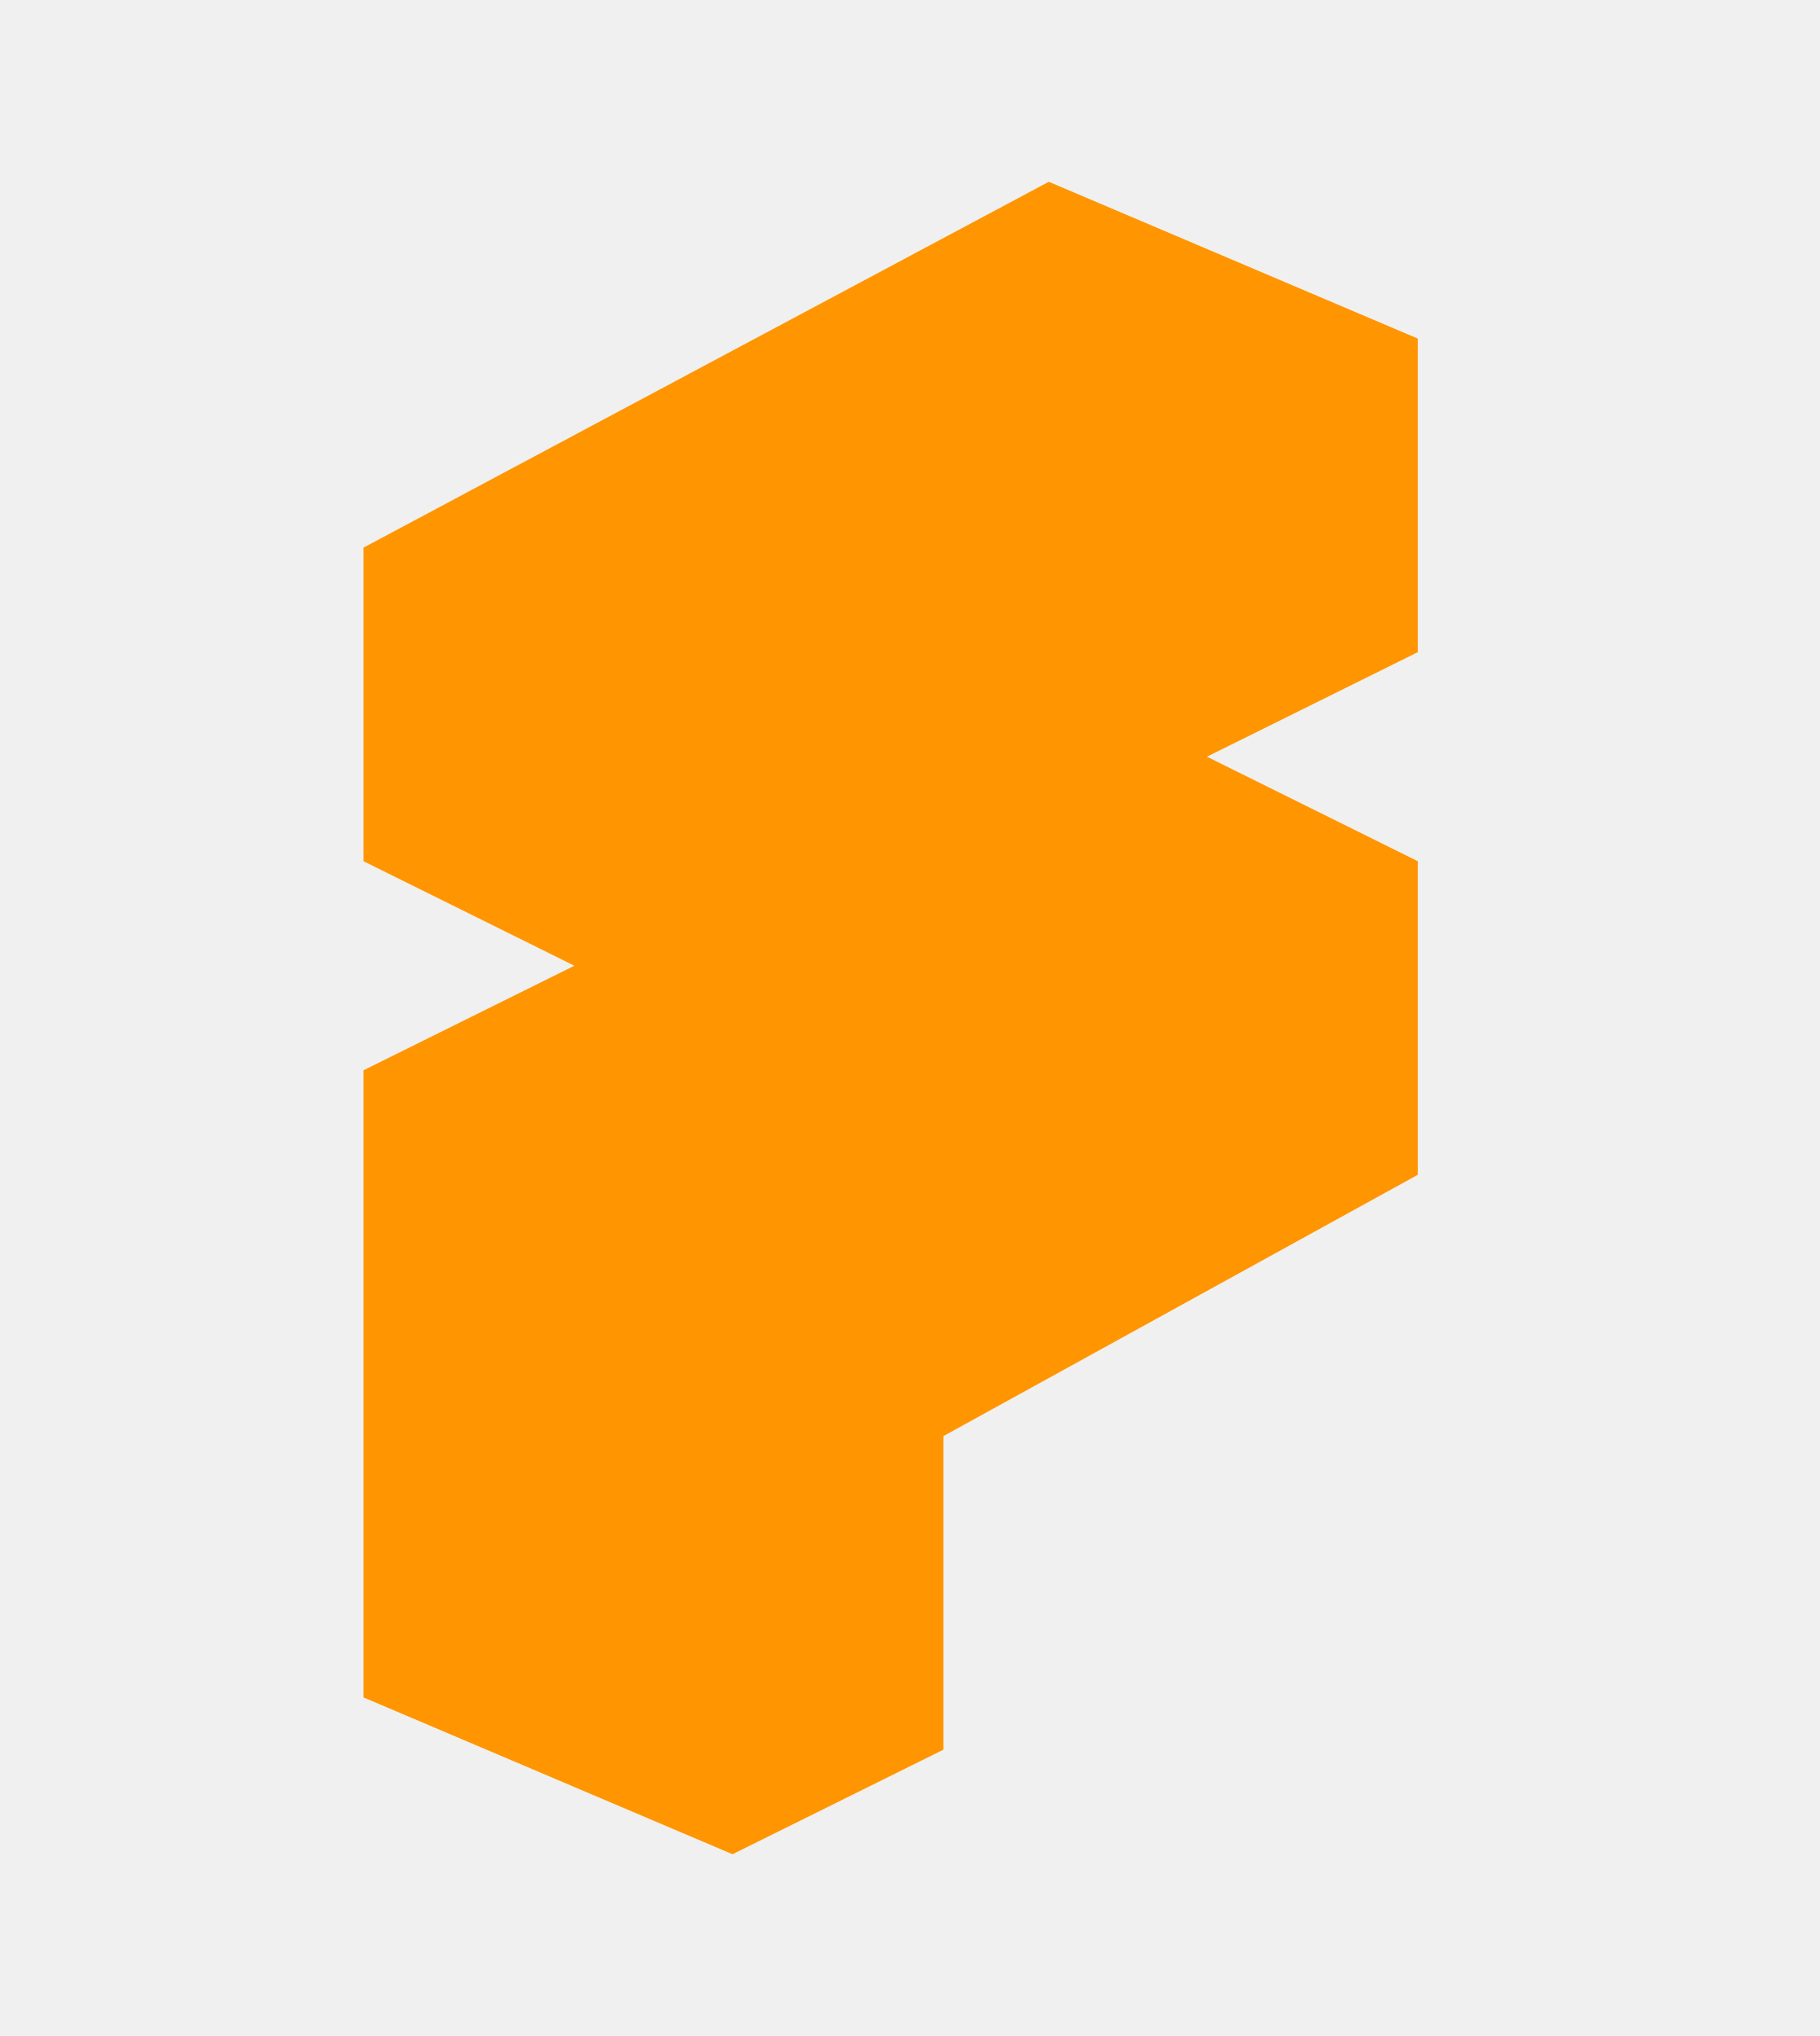
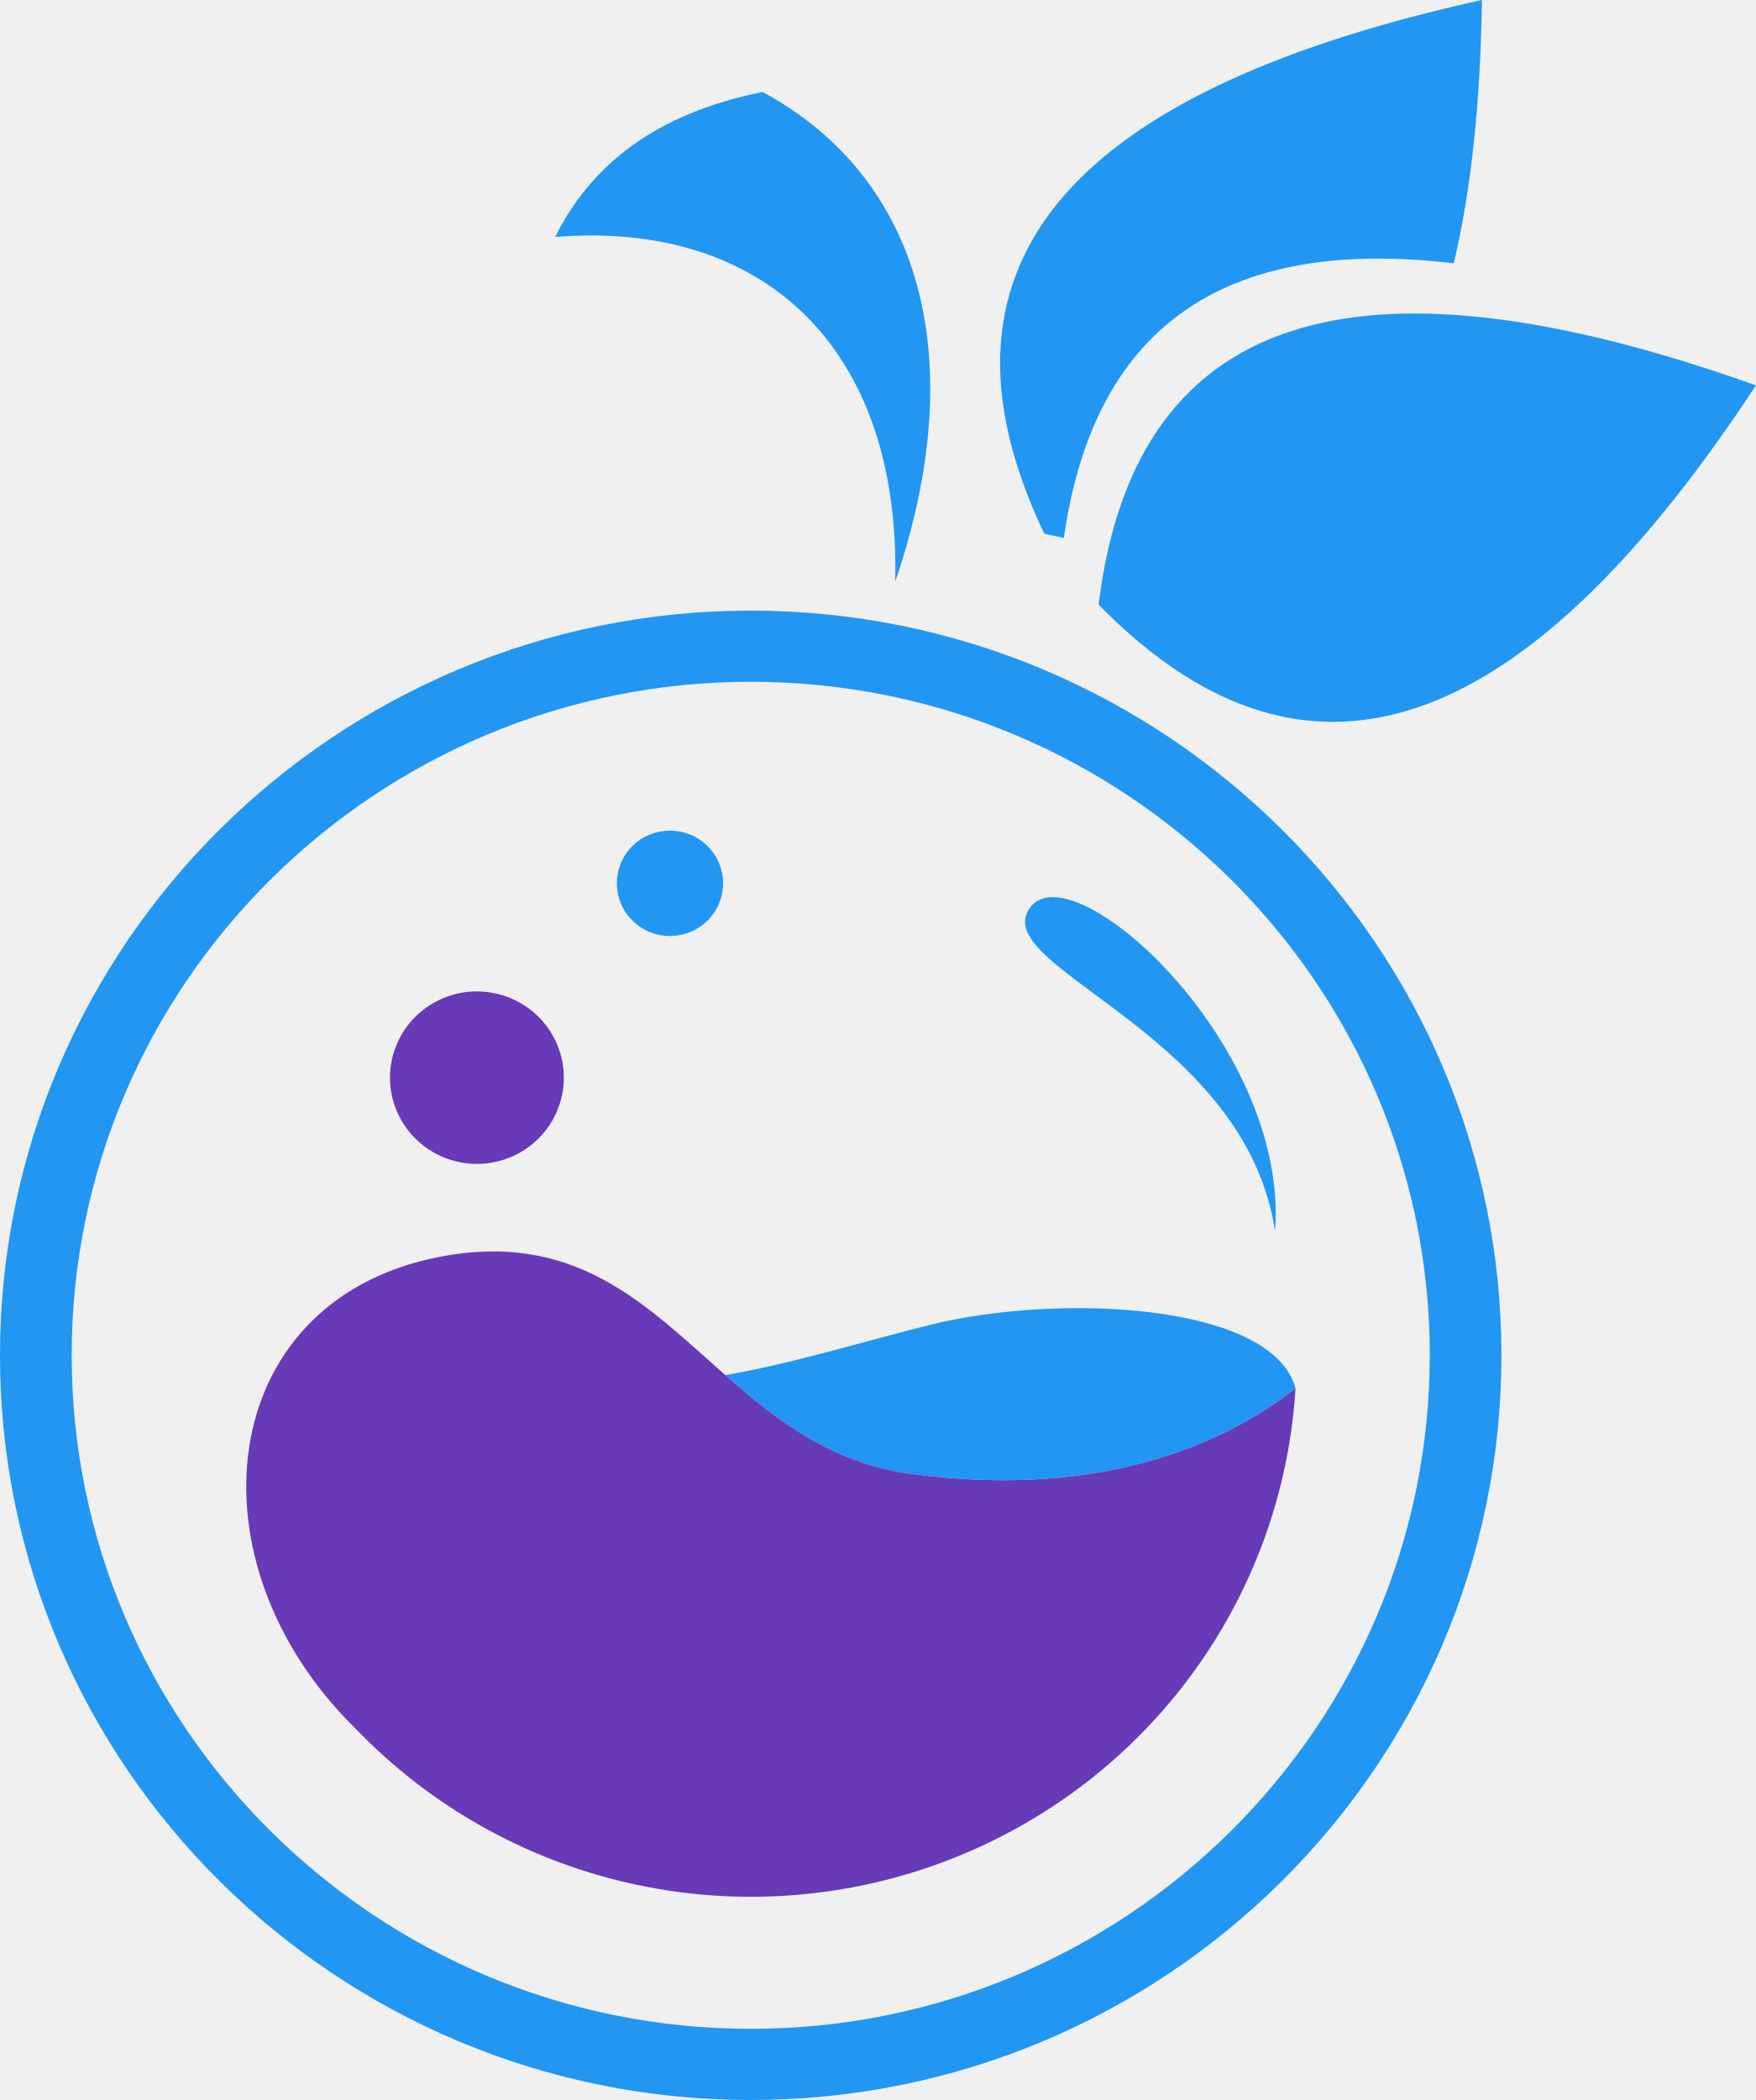
- <svg xmlns="http://www.w3.org/2000/svg" width="437" height="489" viewBox="0 0 437 489" fill="none">
-   <path d="M87.321 206.843V131.528L251.922 43.661L340.554 81.318V156.633L289.907 181.738L340.554 206.843V282.157L226.599 344.92V420.234L175.953 445.339L87.321 407.682V257.052L137.968 231.948L87.321 206.843Z" fill="#FF9500" />
+ <svg xmlns="http://www.w3.org/2000/svg" width="46" height="55" viewBox="0 0 46 55" fill="none">
+   <g clip-path="url(#clip0)">
+     <path d="M19.667 55C8.822 55 0 46.25 0 35.497C0 24.743 8.823 15.993 19.667 15.993C30.511 15.993 39.333 24.743 39.333 35.497C39.333 46.25 30.512 55 19.667 55ZM19.667 17.856C9.859 17.856 1.878 25.769 1.878 35.496C1.878 45.223 9.859 53.136 19.667 53.136C29.475 53.136 37.456 45.221 37.456 35.494C37.456 25.767 29.477 17.856 19.667 17.856Z" fill="#2196F3" />
+     <path d="M33.939 36.362C33.327 34.113 27.719 33.871 24.381 34.695C22.633 35.128 20.846 35.692 19.003 36.016C20.352 37.203 21.8 38.325 23.879 38.604C29.036 39.294 32.24 37.69 33.939 36.362Z" fill="#2196F3" />
+     <path d="M23.879 38.604C21.796 38.325 20.352 37.203 19.003 36.016C16.916 34.179 15.059 32.189 11.415 32.938C5.622 34.129 4.86 40.925 9.333 45.292C11.254 47.286 13.72 48.682 16.428 49.308C19.137 49.934 21.971 49.762 24.583 48.814C27.195 47.867 29.471 46.184 31.133 43.972C32.794 41.761 33.77 39.117 33.938 36.364C32.24 37.69 29.036 39.294 23.879 38.604Z" fill="#673AB7" />
+     <path d="M26.91 23.896C26.188 25.433 32.632 27.138 33.403 32.242C33.775 27.218 27.805 21.996 26.91 23.896Z" fill="#2196F3" />
+     <path d="M13.365 30.311C14.527 29.834 15.078 28.513 14.597 27.36C14.116 26.208 12.784 25.661 11.622 26.138C10.46 26.616 9.909 27.936 10.39 29.089C10.871 30.241 12.203 30.788 13.365 30.311Z" fill="#673AB7" />
+     <path d="M18.535 24.11C19.079 23.571 19.079 22.698 18.535 22.159C17.992 21.62 17.111 21.62 16.567 22.159C16.024 22.698 16.024 23.571 16.567 24.11C17.111 24.649 17.992 24.649 18.535 24.11Z" fill="#2196F3" />
+     <path d="M23.451 15.238C25.462 9.348 24.11 4.643 19.979 2.409C17.154 2.978 15.478 4.334 14.544 6.205C20.084 5.761 23.6 9.199 23.451 15.238Z" fill="#2196F3" />
+     <path d="M46 10.092C36.049 6.551 29.768 7.765 28.781 15.835C34.484 21.67 40.229 18.877 46 10.092Z" fill="#2196F3" />
+     <path d="M38.085 6.896C38.547 4.941 38.786 2.63 38.822 0C28.502 2.279 23.847 6.634 27.358 13.978C27.533 14.02 27.701 14.054 27.87 14.088C28.691 8.341 32.303 6.213 38.085 6.896Z" fill="#2196F3" />
+   </g>
+   <defs>
+     <clipPath id="clip0">
+       <rect width="46" height="55" fill="white" />
+     </clipPath>
+   </defs>
</svg>
